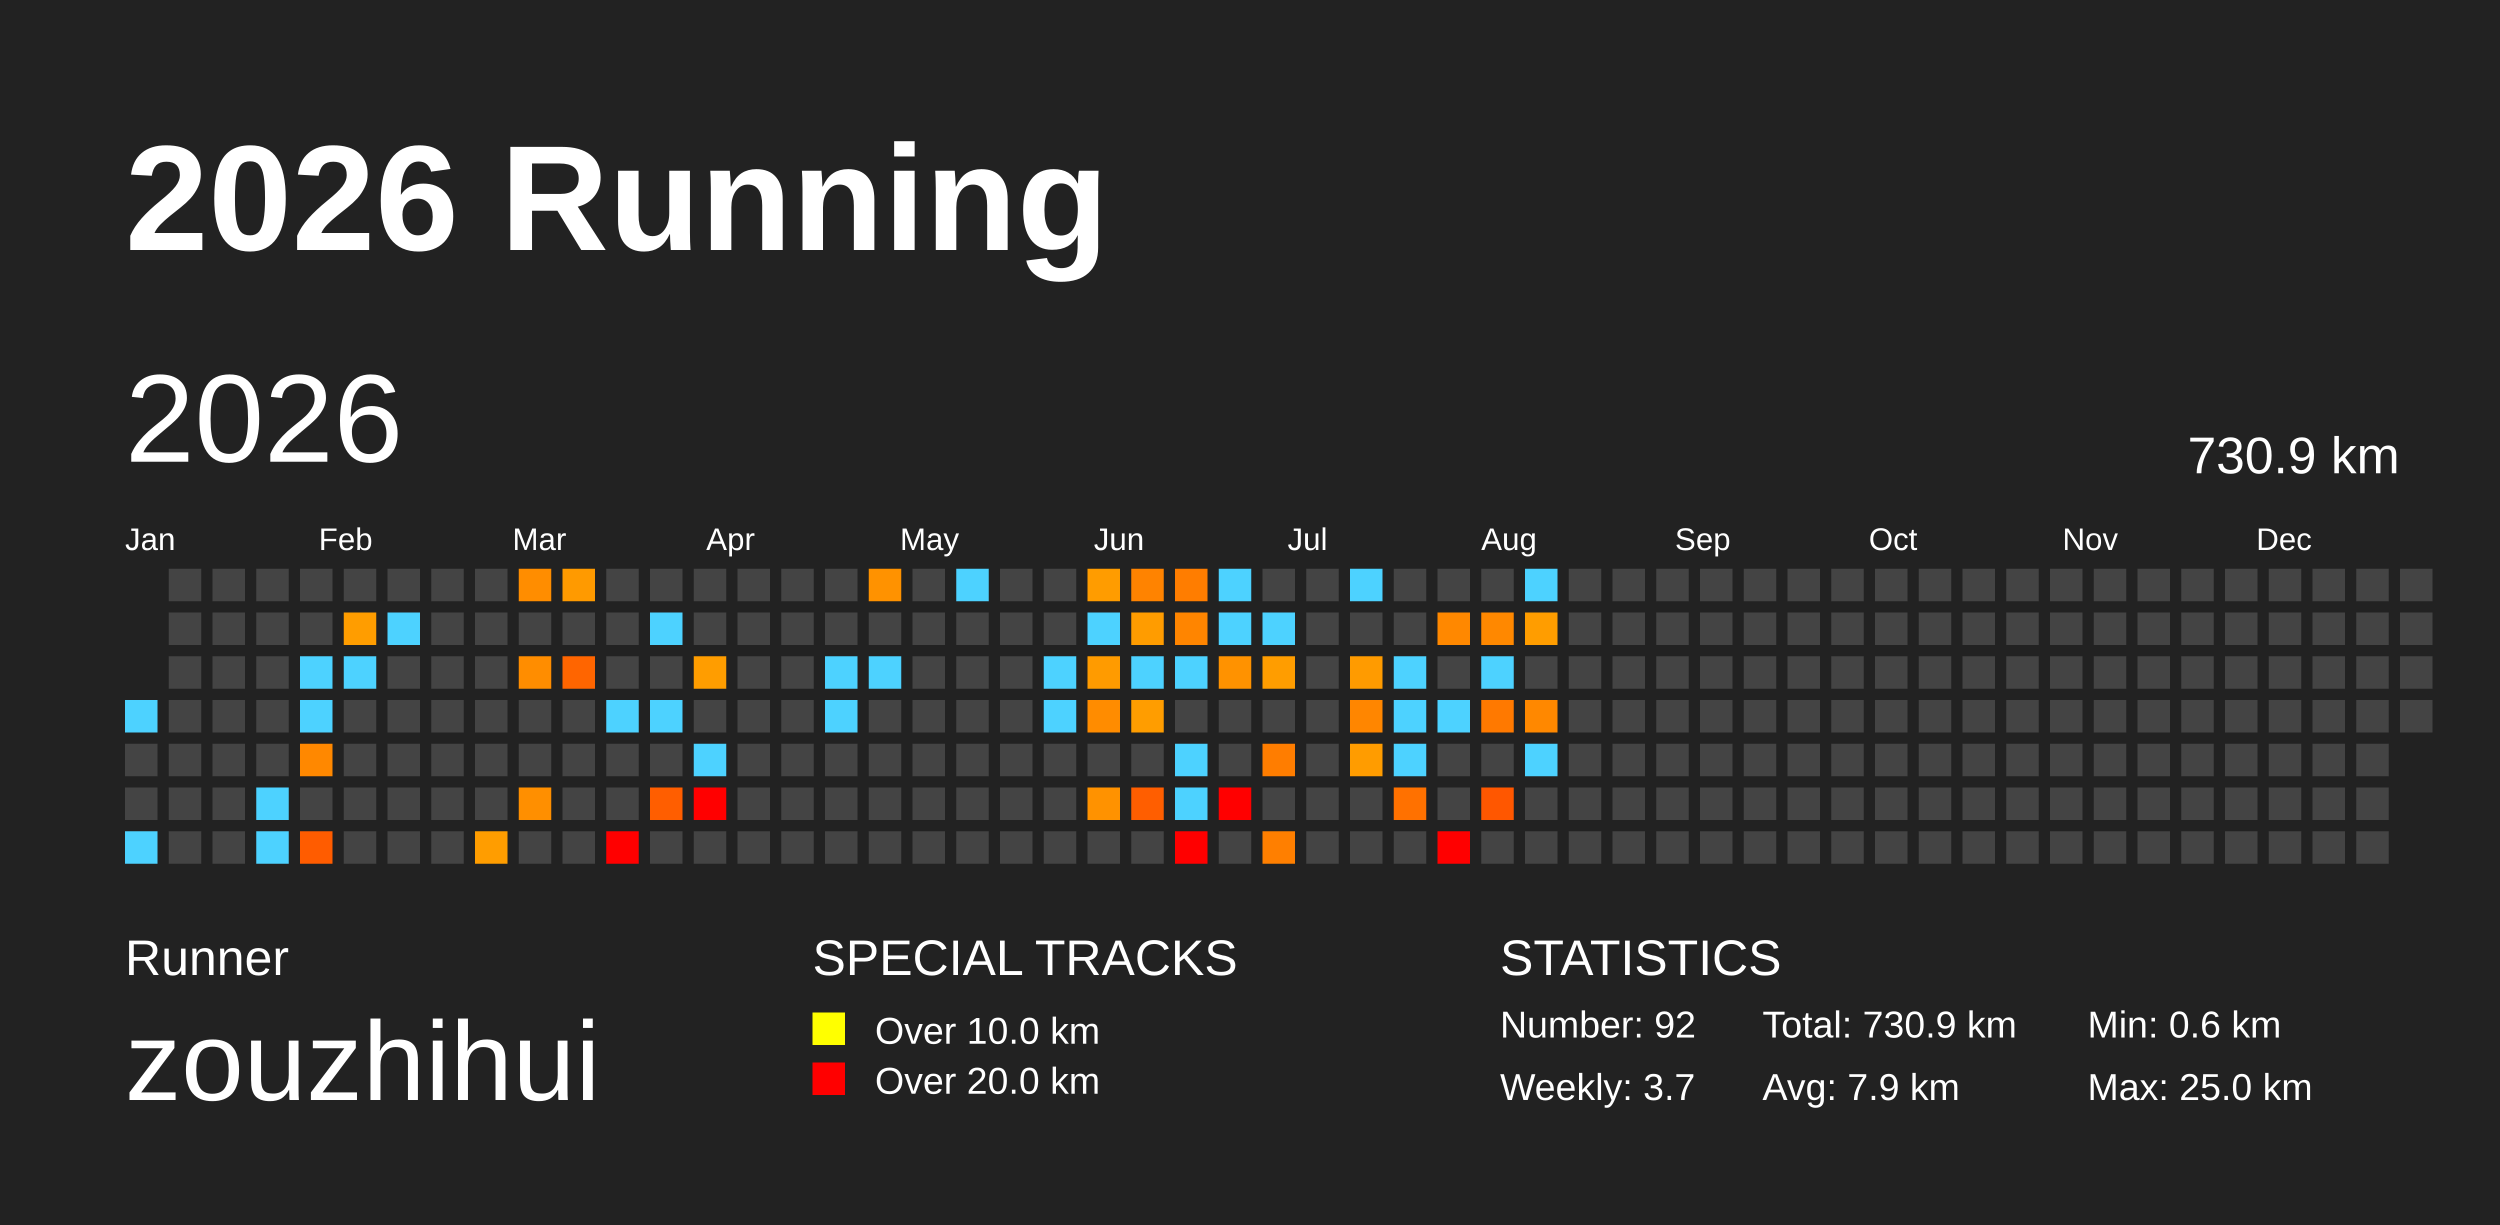
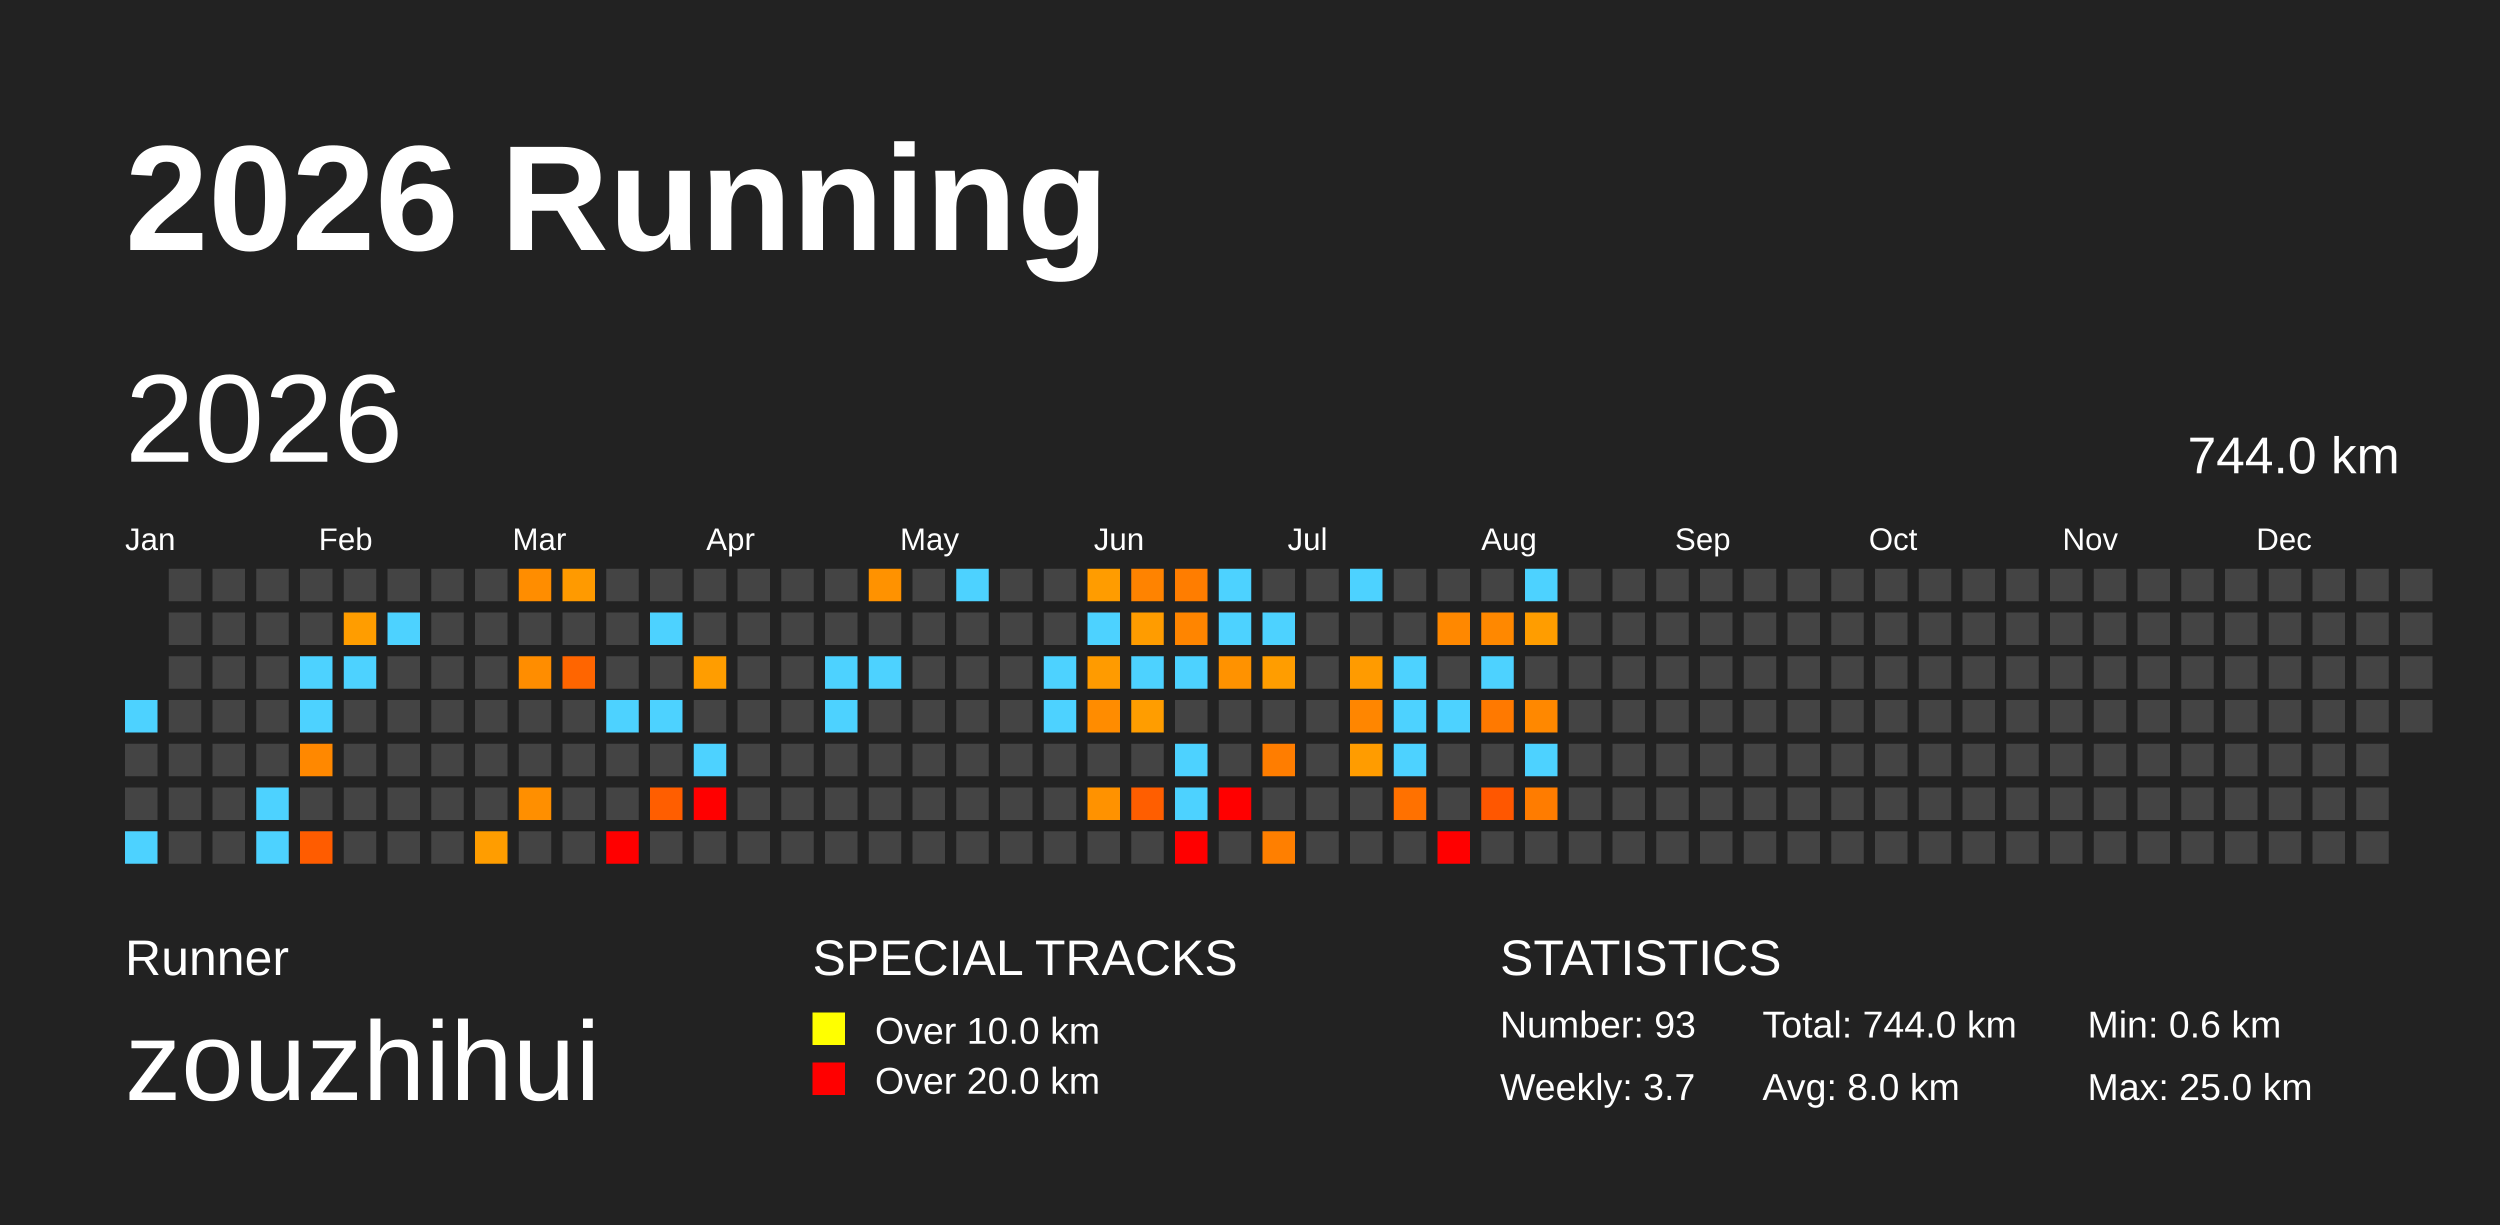
<svg xmlns="http://www.w3.org/2000/svg" baseProfile="full" height="98mm" version="1.1" viewBox="0,0,200,98" width="200mm">
  <defs />
  <rect fill="#222222" height="98" width="200" x="0" y="0" />
  <text fill="#FFFFFF" style="font-size:12px; font-family:Arial; font-weight:bold;" x="10" y="20">2026 Running</text>
  <text fill="#FFFFFF" style="font-size:4px; font-family:Arial" x="10" y="78">Runner</text>
  <text fill="#FFFFFF" style="font-size:9px; font-family:Arial" x="10" y="88">zouzhihui</text>
  <text fill="#FFFFFF" style="font-size:4px; font-family:Arial" x="65" y="78">SPECIAL TRACKS</text>
  <rect fill="yellow" height="2.6" width="2.6" x="65" y="81" />
  <text fill="#FFFFFF" style="font-size:3px; font-family:Arial" x="70" y="83.5">Over 10.0 km</text>
  <rect fill="red" height="2.6" width="2.6" x="65" y="85" />
  <text fill="#FFFFFF" style="font-size:3px; font-family:Arial" x="70" y="87.5">Over 20.0 km</text>
  <text fill="#FFFFFF" style="font-size:4px; font-family:Arial" x="120" y="78">STATISTICS</text>
-   <text fill="#FFFFFF" style="font-size:3px; font-family:Arial" x="120" y="83">Number: 92</text>
+   <text fill="#FFFFFF" style="font-size:3px; font-family:Arial" x="120" y="83">Number: 93</text>
  <text fill="#FFFFFF" style="font-size:3px; font-family:Arial" x="120" y="88">Weekly: 3.7</text>
-   <text fill="#FFFFFF" style="font-size:3px; font-family:Arial" x="141" y="83">Total: 730.9 km</text>
-   <text fill="#FFFFFF" style="font-size:3px; font-family:Arial" x="141" y="88">Avg: 7.9 km</text>
+   <text fill="#FFFFFF" style="font-size:3px; font-family:Arial" x="141" y="83">Total: 744.0 km</text>
+   <text fill="#FFFFFF" style="font-size:3px; font-family:Arial" x="141" y="88">Avg: 8.0 km</text>
  <text fill="#FFFFFF" style="font-size:3px; font-family:Arial" x="167" y="83">Min: 0.6 km</text>
  <text fill="#FFFFFF" style="font-size:3px; font-family:Arial" x="167" y="88">Max: 25.0 km</text>
  <text dominant-baseline="hanging" fill="#FFFFFF" style="font-size:10.0px; font-family:Arial;" x="10" y="30">2026</text>
-   <text dominant-baseline="hanging" fill="#FFFFFF" style="font-size:4.125px; font-family:Arial;" x="175" y="35">730.9 km</text>
+   <text dominant-baseline="hanging" fill="#FFFFFF" style="font-size:4.125px; font-family:Arial;" x="175" y="35">744.0 km</text>
  <text fill="#FFFFFF" style="font-size:2.5px; font-family:Arial" x="10.0" y="44">Jan</text>
  <text fill="#FFFFFF" style="font-size:2.5px; font-family:Arial" x="25.5" y="44">Feb</text>
  <text fill="#FFFFFF" style="font-size:2.5px; font-family:Arial" x="41.0" y="44">Mar</text>
  <text fill="#FFFFFF" style="font-size:2.5px; font-family:Arial" x="56.5" y="44">Apr</text>
  <text fill="#FFFFFF" style="font-size:2.5px; font-family:Arial" x="72.0" y="44">May</text>
  <text fill="#FFFFFF" style="font-size:2.5px; font-family:Arial" x="87.5" y="44">Jun</text>
  <text fill="#FFFFFF" style="font-size:2.5px; font-family:Arial" x="103.0" y="44">Jul</text>
  <text fill="#FFFFFF" style="font-size:2.5px; font-family:Arial" x="118.5" y="44">Aug</text>
  <text fill="#FFFFFF" style="font-size:2.5px; font-family:Arial" x="134.0" y="44">Sep</text>
  <text fill="#FFFFFF" style="font-size:2.5px; font-family:Arial" x="149.5" y="44">Oct</text>
  <text fill="#FFFFFF" style="font-size:2.5px; font-family:Arial" x="165.0" y="44">Nov</text>
  <text fill="#FFFFFF" style="font-size:2.5px; font-family:Arial" x="180.5" y="44">Dec</text>
  <rect fill="#4dd2ff" height="2.6" width="2.6" x="10.0" y="56.0" />
  <rect fill="#444444" height="2.6" width="2.6" x="10.0" y="59.5" />
  <rect fill="#444444" height="2.6" width="2.6" x="10.0" y="63.0" />
  <rect fill="#4dd2ff" height="2.6" width="2.6" x="10.0" y="66.5" />
  <rect fill="#444444" height="2.6" width="2.6" x="13.5" y="45.5" />
  <rect fill="#444444" height="2.6" width="2.6" x="13.5" y="49.0" />
  <rect fill="#444444" height="2.6" width="2.6" x="13.5" y="52.5" />
  <rect fill="#444444" height="2.6" width="2.6" x="13.5" y="56.0" />
  <rect fill="#444444" height="2.6" width="2.6" x="13.5" y="59.5" />
  <rect fill="#444444" height="2.6" width="2.6" x="13.5" y="63.0" />
  <rect fill="#444444" height="2.6" width="2.6" x="13.5" y="66.5" />
  <rect fill="#444444" height="2.6" width="2.6" x="17.0" y="45.5" />
  <rect fill="#444444" height="2.6" width="2.6" x="17.0" y="49.0" />
  <rect fill="#444444" height="2.6" width="2.6" x="17.0" y="52.5" />
  <rect fill="#444444" height="2.6" width="2.6" x="17.0" y="56.0" />
  <rect fill="#444444" height="2.6" width="2.6" x="17.0" y="59.5" />
  <rect fill="#444444" height="2.6" width="2.6" x="17.0" y="63.0" />
  <rect fill="#444444" height="2.6" width="2.6" x="17.0" y="66.5" />
  <rect fill="#444444" height="2.6" width="2.6" x="20.5" y="45.5" />
  <rect fill="#444444" height="2.6" width="2.6" x="20.5" y="49.0" />
  <rect fill="#444444" height="2.6" width="2.6" x="20.5" y="52.5" />
  <rect fill="#444444" height="2.6" width="2.6" x="20.5" y="56.0" />
  <rect fill="#444444" height="2.6" width="2.6" x="20.5" y="59.5" />
  <rect fill="#4dd2ff" height="2.6" width="2.6" x="20.5" y="63.0" />
  <rect fill="#4dd2ff" height="2.6" width="2.6" x="20.5" y="66.5" />
  <rect fill="#444444" height="2.6" width="2.6" x="24.0" y="45.5" />
  <rect fill="#444444" height="2.6" width="2.6" x="24.0" y="49.0" />
  <rect fill="#4dd2ff" height="2.6" width="2.6" x="24.0" y="52.5" />
  <rect fill="#4dd2ff" height="2.6" width="2.6" x="24.0" y="56.0" />
  <rect fill="#ff8800" height="2.6" width="2.6" x="24.0" y="59.5" />
  <rect fill="#444444" height="2.6" width="2.6" x="24.0" y="63.0" />
  <rect fill="#ff5c00" height="2.6" width="2.6" x="24.0" y="66.5" />
  <rect fill="#444444" height="2.6" width="2.6" x="27.5" y="45.5" />
  <rect fill="#ff9d00" height="2.6" width="2.6" x="27.5" y="49.0" />
  <rect fill="#4dd2ff" height="2.6" width="2.6" x="27.5" y="52.5" />
  <rect fill="#444444" height="2.6" width="2.6" x="27.5" y="56.0" />
  <rect fill="#444444" height="2.6" width="2.6" x="27.5" y="59.5" />
  <rect fill="#444444" height="2.6" width="2.6" x="27.5" y="63.0" />
  <rect fill="#444444" height="2.6" width="2.6" x="27.5" y="66.5" />
  <rect fill="#444444" height="2.6" width="2.6" x="31.0" y="45.5" />
  <rect fill="#4dd2ff" height="2.6" width="2.6" x="31.0" y="49.0" />
  <rect fill="#444444" height="2.6" width="2.6" x="31.0" y="52.5" />
  <rect fill="#444444" height="2.6" width="2.6" x="31.0" y="56.0" />
  <rect fill="#444444" height="2.6" width="2.6" x="31.0" y="59.5" />
  <rect fill="#444444" height="2.6" width="2.6" x="31.0" y="63.0" />
  <rect fill="#444444" height="2.6" width="2.6" x="31.0" y="66.5" />
  <rect fill="#444444" height="2.6" width="2.6" x="34.5" y="45.5" />
  <rect fill="#444444" height="2.6" width="2.6" x="34.5" y="49.0" />
  <rect fill="#444444" height="2.6" width="2.6" x="34.5" y="52.5" />
  <rect fill="#444444" height="2.6" width="2.6" x="34.5" y="56.0" />
  <rect fill="#444444" height="2.6" width="2.6" x="34.5" y="59.5" />
  <rect fill="#444444" height="2.6" width="2.6" x="34.5" y="63.0" />
  <rect fill="#444444" height="2.6" width="2.6" x="34.5" y="66.5" />
  <rect fill="#444444" height="2.6" width="2.6" x="38.0" y="45.5" />
  <rect fill="#444444" height="2.6" width="2.6" x="38.0" y="49.0" />
  <rect fill="#444444" height="2.6" width="2.6" x="38.0" y="52.5" />
  <rect fill="#444444" height="2.6" width="2.6" x="38.0" y="56.0" />
  <rect fill="#444444" height="2.6" width="2.6" x="38.0" y="59.5" />
  <rect fill="#444444" height="2.6" width="2.6" x="38.0" y="63.0" />
  <rect fill="#ff9d00" height="2.6" width="2.6" x="38.0" y="66.5" />
  <rect fill="#ff8d00" height="2.6" width="2.6" x="41.5" y="45.5" />
  <rect fill="#444444" height="2.6" width="2.6" x="41.5" y="49.0" />
  <rect fill="#ff8d00" height="2.6" width="2.6" x="41.5" y="52.5" />
  <rect fill="#444444" height="2.6" width="2.6" x="41.5" y="56.0" />
  <rect fill="#444444" height="2.6" width="2.6" x="41.5" y="59.5" />
  <rect fill="#ff8f00" height="2.6" width="2.6" x="41.5" y="63.0" />
  <rect fill="#444444" height="2.6" width="2.6" x="41.5" y="66.5" />
  <rect fill="#ff9a00" height="2.6" width="2.6" x="45.0" y="45.5" />
  <rect fill="#444444" height="2.6" width="2.6" x="45.0" y="49.0" />
  <rect fill="#ff6500" height="2.6" width="2.6" x="45.0" y="52.5" />
  <rect fill="#444444" height="2.6" width="2.6" x="45.0" y="56.0" />
  <rect fill="#444444" height="2.6" width="2.6" x="45.0" y="59.5" />
  <rect fill="#444444" height="2.6" width="2.6" x="45.0" y="63.0" />
  <rect fill="#444444" height="2.6" width="2.6" x="45.0" y="66.5" />
  <rect fill="#444444" height="2.6" width="2.6" x="48.5" y="45.5" />
  <rect fill="#444444" height="2.6" width="2.6" x="48.5" y="49.0" />
  <rect fill="#444444" height="2.6" width="2.6" x="48.5" y="52.5" />
  <rect fill="#4dd2ff" height="2.6" width="2.6" x="48.5" y="56.0" />
  <rect fill="#444444" height="2.6" width="2.6" x="48.5" y="59.5" />
  <rect fill="#444444" height="2.6" width="2.6" x="48.5" y="63.0" />
  <rect fill="red" height="2.6" width="2.6" x="48.5" y="66.5" />
  <rect fill="#444444" height="2.6" width="2.6" x="52.0" y="45.5" />
  <rect fill="#4dd2ff" height="2.6" width="2.6" x="52.0" y="49.0" />
  <rect fill="#444444" height="2.6" width="2.6" x="52.0" y="52.5" />
  <rect fill="#4dd2ff" height="2.6" width="2.6" x="52.0" y="56.0" />
  <rect fill="#444444" height="2.6" width="2.6" x="52.0" y="59.5" />
  <rect fill="#ff5e00" height="2.6" width="2.6" x="52.0" y="63.0" />
  <rect fill="#444444" height="2.6" width="2.6" x="52.0" y="66.5" />
  <rect fill="#444444" height="2.6" width="2.6" x="55.5" y="45.5" />
  <rect fill="#444444" height="2.6" width="2.6" x="55.5" y="49.0" />
  <rect fill="#ff9d00" height="2.6" width="2.6" x="55.5" y="52.5" />
  <rect fill="#444444" height="2.6" width="2.6" x="55.5" y="56.0" />
  <rect fill="#4dd2ff" height="2.6" width="2.6" x="55.5" y="59.5" />
  <rect fill="red" height="2.6" width="2.6" x="55.5" y="63.0" />
  <rect fill="#444444" height="2.6" width="2.6" x="55.5" y="66.5" />
  <rect fill="#444444" height="2.6" width="2.6" x="59.0" y="45.5" />
  <rect fill="#444444" height="2.6" width="2.6" x="59.0" y="49.0" />
  <rect fill="#444444" height="2.6" width="2.6" x="59.0" y="52.5" />
  <rect fill="#444444" height="2.6" width="2.6" x="59.0" y="56.0" />
  <rect fill="#444444" height="2.6" width="2.6" x="59.0" y="59.5" />
  <rect fill="#444444" height="2.6" width="2.6" x="59.0" y="63.0" />
  <rect fill="#444444" height="2.6" width="2.6" x="59.0" y="66.5" />
  <rect fill="#444444" height="2.6" width="2.6" x="62.5" y="45.5" />
  <rect fill="#444444" height="2.6" width="2.6" x="62.5" y="49.0" />
  <rect fill="#444444" height="2.6" width="2.6" x="62.5" y="52.5" />
  <rect fill="#444444" height="2.6" width="2.6" x="62.5" y="56.0" />
  <rect fill="#444444" height="2.6" width="2.6" x="62.5" y="59.5" />
  <rect fill="#444444" height="2.6" width="2.6" x="62.5" y="63.0" />
  <rect fill="#444444" height="2.6" width="2.6" x="62.5" y="66.5" />
  <rect fill="#444444" height="2.6" width="2.6" x="66.0" y="45.5" />
  <rect fill="#444444" height="2.6" width="2.6" x="66.0" y="49.0" />
  <rect fill="#4dd2ff" height="2.6" width="2.6" x="66.0" y="52.5" />
  <rect fill="#4dd2ff" height="2.6" width="2.6" x="66.0" y="56.0" />
  <rect fill="#444444" height="2.6" width="2.6" x="66.0" y="59.5" />
  <rect fill="#444444" height="2.6" width="2.6" x="66.0" y="63.0" />
  <rect fill="#444444" height="2.6" width="2.6" x="66.0" y="66.5" />
  <rect fill="#ff9200" height="2.6" width="2.6" x="69.5" y="45.5" />
  <rect fill="#444444" height="2.6" width="2.6" x="69.5" y="49.0" />
  <rect fill="#4dd2ff" height="2.6" width="2.6" x="69.5" y="52.5" />
  <rect fill="#444444" height="2.6" width="2.6" x="69.5" y="56.0" />
  <rect fill="#444444" height="2.6" width="2.6" x="69.5" y="59.5" />
  <rect fill="#444444" height="2.6" width="2.6" x="69.5" y="63.0" />
  <rect fill="#444444" height="2.6" width="2.6" x="69.5" y="66.5" />
  <rect fill="#444444" height="2.6" width="2.6" x="73.0" y="45.5" />
  <rect fill="#444444" height="2.6" width="2.6" x="73.0" y="49.0" />
  <rect fill="#444444" height="2.6" width="2.6" x="73.0" y="52.5" />
  <rect fill="#444444" height="2.6" width="2.6" x="73.0" y="56.0" />
  <rect fill="#444444" height="2.6" width="2.6" x="73.0" y="59.5" />
  <rect fill="#444444" height="2.6" width="2.6" x="73.0" y="63.0" />
  <rect fill="#444444" height="2.6" width="2.6" x="73.0" y="66.5" />
  <rect fill="#4dd2ff" height="2.6" width="2.6" x="76.5" y="45.5" />
  <rect fill="#444444" height="2.6" width="2.6" x="76.5" y="49.0" />
  <rect fill="#444444" height="2.6" width="2.6" x="76.5" y="52.5" />
  <rect fill="#444444" height="2.6" width="2.6" x="76.5" y="56.0" />
  <rect fill="#444444" height="2.6" width="2.6" x="76.5" y="59.5" />
  <rect fill="#444444" height="2.6" width="2.6" x="76.5" y="63.0" />
  <rect fill="#444444" height="2.6" width="2.6" x="76.5" y="66.5" />
  <rect fill="#444444" height="2.6" width="2.6" x="80.0" y="45.5" />
  <rect fill="#444444" height="2.6" width="2.6" x="80.0" y="49.0" />
  <rect fill="#444444" height="2.6" width="2.6" x="80.0" y="52.5" />
  <rect fill="#444444" height="2.6" width="2.6" x="80.0" y="56.0" />
  <rect fill="#444444" height="2.6" width="2.6" x="80.0" y="59.5" />
  <rect fill="#444444" height="2.6" width="2.6" x="80.0" y="63.0" />
  <rect fill="#444444" height="2.6" width="2.6" x="80.0" y="66.5" />
  <rect fill="#444444" height="2.6" width="2.6" x="83.5" y="45.5" />
  <rect fill="#444444" height="2.6" width="2.6" x="83.5" y="49.0" />
  <rect fill="#4dd2ff" height="2.6" width="2.6" x="83.5" y="52.5" />
  <rect fill="#4dd2ff" height="2.6" width="2.6" x="83.5" y="56.0" />
  <rect fill="#444444" height="2.6" width="2.6" x="83.5" y="59.5" />
  <rect fill="#444444" height="2.6" width="2.6" x="83.5" y="63.0" />
  <rect fill="#444444" height="2.6" width="2.6" x="83.5" y="66.5" />
  <rect fill="#ff9c00" height="2.6" width="2.6" x="87.0" y="45.5" />
  <rect fill="#4dd2ff" height="2.6" width="2.6" x="87.0" y="49.0" />
  <rect fill="#ff9b00" height="2.6" width="2.6" x="87.0" y="52.5" />
  <rect fill="#ff8c00" height="2.6" width="2.6" x="87.0" y="56.0" />
  <rect fill="#444444" height="2.6" width="2.6" x="87.0" y="59.5" />
  <rect fill="#ff9200" height="2.6" width="2.6" x="87.0" y="63.0" />
  <rect fill="#444444" height="2.6" width="2.6" x="87.0" y="66.5" />
  <rect fill="#ff8300" height="2.6" width="2.6" x="90.5" y="45.5" />
  <rect fill="#ff9c00" height="2.6" width="2.6" x="90.5" y="49.0" />
  <rect fill="#4dd2ff" height="2.6" width="2.6" x="90.5" y="52.5" />
  <rect fill="#ff9d00" height="2.6" width="2.6" x="90.5" y="56.0" />
  <rect fill="#444444" height="2.6" width="2.6" x="90.5" y="59.5" />
  <rect fill="#ff5e00" height="2.6" width="2.6" x="90.5" y="63.0" />
  <rect fill="#444444" height="2.6" width="2.6" x="90.5" y="66.5" />
  <rect fill="#ff7d00" height="2.6" width="2.6" x="94.0" y="45.5" />
  <rect fill="#ff8500" height="2.6" width="2.6" x="94.0" y="49.0" />
  <rect fill="#4dd2ff" height="2.6" width="2.6" x="94.0" y="52.5" />
  <rect fill="#444444" height="2.6" width="2.6" x="94.0" y="56.0" />
  <rect fill="#4dd2ff" height="2.6" width="2.6" x="94.0" y="59.5" />
  <rect fill="#4dd2ff" height="2.6" width="2.6" x="94.0" y="63.0" />
  <rect fill="red" height="2.6" width="2.6" x="94.0" y="66.5" />
  <rect fill="#4dd2ff" height="2.6" width="2.6" x="97.5" y="45.5" />
  <rect fill="#4dd2ff" height="2.6" width="2.6" x="97.5" y="49.0" />
  <rect fill="#ff9200" height="2.6" width="2.6" x="97.5" y="52.5" />
  <rect fill="#444444" height="2.6" width="2.6" x="97.5" y="56.0" />
  <rect fill="#444444" height="2.6" width="2.6" x="97.5" y="59.5" />
  <rect fill="red" height="2.6" width="2.6" x="97.5" y="63.0" />
  <rect fill="#444444" height="2.6" width="2.6" x="97.5" y="66.5" />
  <rect fill="#444444" height="2.6" width="2.6" x="101.0" y="45.5" />
  <rect fill="#4dd2ff" height="2.6" width="2.6" x="101.0" y="49.0" />
  <rect fill="#ff9d00" height="2.6" width="2.6" x="101.0" y="52.5" />
  <rect fill="#444444" height="2.6" width="2.6" x="101.0" y="56.0" />
  <rect fill="#ff7d00" height="2.6" width="2.6" x="101.0" y="59.5" />
  <rect fill="#444444" height="2.6" width="2.6" x="101.0" y="63.0" />
  <rect fill="#ff7f00" height="2.6" width="2.6" x="101.0" y="66.5" />
  <rect fill="#444444" height="2.6" width="2.6" x="104.5" y="45.5" />
  <rect fill="#444444" height="2.6" width="2.6" x="104.5" y="49.0" />
  <rect fill="#444444" height="2.6" width="2.6" x="104.5" y="52.5" />
  <rect fill="#444444" height="2.6" width="2.6" x="104.5" y="56.0" />
  <rect fill="#444444" height="2.6" width="2.6" x="104.5" y="59.5" />
  <rect fill="#444444" height="2.6" width="2.6" x="104.5" y="63.0" />
  <rect fill="#444444" height="2.6" width="2.6" x="104.5" y="66.5" />
  <rect fill="#4dd2ff" height="2.6" width="2.6" x="108.0" y="45.5" />
  <rect fill="#444444" height="2.6" width="2.6" x="108.0" y="49.0" />
  <rect fill="#ff9b00" height="2.6" width="2.6" x="108.0" y="52.5" />
  <rect fill="#ff8600" height="2.6" width="2.6" x="108.0" y="56.0" />
  <rect fill="#ff9c00" height="2.6" width="2.6" x="108.0" y="59.5" />
  <rect fill="#444444" height="2.6" width="2.6" x="108.0" y="63.0" />
  <rect fill="#444444" height="2.6" width="2.6" x="108.0" y="66.5" />
  <rect fill="#444444" height="2.6" width="2.6" x="111.5" y="45.5" />
  <rect fill="#444444" height="2.6" width="2.6" x="111.5" y="49.0" />
  <rect fill="#4dd2ff" height="2.6" width="2.6" x="111.5" y="52.5" />
  <rect fill="#4dd2ff" height="2.6" width="2.6" x="111.5" y="56.0" />
  <rect fill="#4dd2ff" height="2.6" width="2.6" x="111.5" y="59.5" />
  <rect fill="#ff7100" height="2.6" width="2.6" x="111.5" y="63.0" />
  <rect fill="#444444" height="2.6" width="2.6" x="111.5" y="66.5" />
  <rect fill="#444444" height="2.6" width="2.6" x="115.0" y="45.5" />
  <rect fill="#ff8800" height="2.6" width="2.6" x="115.0" y="49.0" />
  <rect fill="#444444" height="2.6" width="2.6" x="115.0" y="52.5" />
  <rect fill="#4dd2ff" height="2.6" width="2.6" x="115.0" y="56.0" />
  <rect fill="#444444" height="2.6" width="2.6" x="115.0" y="59.5" />
  <rect fill="#444444" height="2.6" width="2.6" x="115.0" y="63.0" />
  <rect fill="red" height="2.6" width="2.6" x="115.0" y="66.5" />
  <rect fill="#444444" height="2.6" width="2.6" x="118.5" y="45.5" />
  <rect fill="#ff8800" height="2.6" width="2.6" x="118.5" y="49.0" />
  <rect fill="#4dd2ff" height="2.6" width="2.6" x="118.5" y="52.5" />
  <rect fill="#ff7900" height="2.6" width="2.6" x="118.5" y="56.0" />
  <rect fill="#444444" height="2.6" width="2.6" x="118.5" y="59.5" />
  <rect fill="#ff5700" height="2.6" width="2.6" x="118.5" y="63.0" />
  <rect fill="#444444" height="2.6" width="2.6" x="118.5" y="66.5" />
  <rect fill="#4dd2ff" height="2.6" width="2.6" x="122.0" y="45.5" />
  <rect fill="#ff9d00" height="2.6" width="2.6" x="122.0" y="49.0" />
  <rect fill="#444444" height="2.6" width="2.6" x="122.0" y="52.5" />
  <rect fill="#ff8800" height="2.6" width="2.6" x="122.0" y="56.0" />
  <rect fill="#4dd2ff" height="2.6" width="2.6" x="122.0" y="59.5" />
-   <rect fill="#444444" height="2.6" width="2.6" x="122.0" y="63.0" />
+   <rect fill="#ff7c00" height="2.6" width="2.6" x="122.0" y="63.0" />
  <rect fill="#444444" height="2.6" width="2.6" x="122.0" y="66.5" />
  <rect fill="#444444" height="2.6" width="2.6" x="125.5" y="45.5" />
  <rect fill="#444444" height="2.6" width="2.6" x="125.5" y="49.0" />
  <rect fill="#444444" height="2.6" width="2.6" x="125.5" y="52.5" />
  <rect fill="#444444" height="2.6" width="2.6" x="125.5" y="56.0" />
  <rect fill="#444444" height="2.6" width="2.6" x="125.5" y="59.5" />
  <rect fill="#444444" height="2.6" width="2.6" x="125.5" y="63.0" />
  <rect fill="#444444" height="2.6" width="2.6" x="125.5" y="66.5" />
  <rect fill="#444444" height="2.6" width="2.6" x="129.0" y="45.5" />
  <rect fill="#444444" height="2.6" width="2.6" x="129.0" y="49.0" />
  <rect fill="#444444" height="2.6" width="2.6" x="129.0" y="52.5" />
  <rect fill="#444444" height="2.6" width="2.6" x="129.0" y="56.0" />
  <rect fill="#444444" height="2.6" width="2.6" x="129.0" y="59.5" />
  <rect fill="#444444" height="2.6" width="2.6" x="129.0" y="63.0" />
  <rect fill="#444444" height="2.6" width="2.6" x="129.0" y="66.5" />
  <rect fill="#444444" height="2.6" width="2.6" x="132.5" y="45.5" />
  <rect fill="#444444" height="2.6" width="2.6" x="132.5" y="49.0" />
  <rect fill="#444444" height="2.6" width="2.6" x="132.5" y="52.5" />
  <rect fill="#444444" height="2.6" width="2.6" x="132.5" y="56.0" />
  <rect fill="#444444" height="2.6" width="2.6" x="132.5" y="59.5" />
  <rect fill="#444444" height="2.6" width="2.6" x="132.5" y="63.0" />
  <rect fill="#444444" height="2.6" width="2.6" x="132.5" y="66.5" />
  <rect fill="#444444" height="2.6" width="2.6" x="136.0" y="45.5" />
  <rect fill="#444444" height="2.6" width="2.6" x="136.0" y="49.0" />
  <rect fill="#444444" height="2.6" width="2.6" x="136.0" y="52.5" />
  <rect fill="#444444" height="2.6" width="2.6" x="136.0" y="56.0" />
  <rect fill="#444444" height="2.6" width="2.6" x="136.0" y="59.5" />
  <rect fill="#444444" height="2.6" width="2.6" x="136.0" y="63.0" />
  <rect fill="#444444" height="2.6" width="2.6" x="136.0" y="66.5" />
  <rect fill="#444444" height="2.6" width="2.6" x="139.5" y="45.5" />
  <rect fill="#444444" height="2.6" width="2.6" x="139.5" y="49.0" />
  <rect fill="#444444" height="2.6" width="2.6" x="139.5" y="52.5" />
  <rect fill="#444444" height="2.6" width="2.6" x="139.5" y="56.0" />
  <rect fill="#444444" height="2.6" width="2.6" x="139.5" y="59.5" />
  <rect fill="#444444" height="2.6" width="2.6" x="139.5" y="63.0" />
  <rect fill="#444444" height="2.6" width="2.6" x="139.5" y="66.5" />
  <rect fill="#444444" height="2.6" width="2.6" x="143.0" y="45.5" />
  <rect fill="#444444" height="2.6" width="2.6" x="143.0" y="49.0" />
  <rect fill="#444444" height="2.6" width="2.6" x="143.0" y="52.5" />
  <rect fill="#444444" height="2.6" width="2.6" x="143.0" y="56.0" />
  <rect fill="#444444" height="2.6" width="2.6" x="143.0" y="59.5" />
  <rect fill="#444444" height="2.6" width="2.6" x="143.0" y="63.0" />
  <rect fill="#444444" height="2.6" width="2.6" x="143.0" y="66.5" />
  <rect fill="#444444" height="2.6" width="2.6" x="146.5" y="45.5" />
  <rect fill="#444444" height="2.6" width="2.6" x="146.5" y="49.0" />
  <rect fill="#444444" height="2.6" width="2.6" x="146.5" y="52.5" />
  <rect fill="#444444" height="2.6" width="2.6" x="146.5" y="56.0" />
  <rect fill="#444444" height="2.6" width="2.6" x="146.5" y="59.5" />
  <rect fill="#444444" height="2.6" width="2.6" x="146.5" y="63.0" />
  <rect fill="#444444" height="2.6" width="2.6" x="146.5" y="66.5" />
  <rect fill="#444444" height="2.6" width="2.6" x="150.0" y="45.5" />
  <rect fill="#444444" height="2.6" width="2.6" x="150.0" y="49.0" />
  <rect fill="#444444" height="2.6" width="2.6" x="150.0" y="52.5" />
  <rect fill="#444444" height="2.6" width="2.6" x="150.0" y="56.0" />
  <rect fill="#444444" height="2.6" width="2.6" x="150.0" y="59.5" />
  <rect fill="#444444" height="2.6" width="2.6" x="150.0" y="63.0" />
  <rect fill="#444444" height="2.6" width="2.6" x="150.0" y="66.5" />
  <rect fill="#444444" height="2.6" width="2.6" x="153.5" y="45.5" />
  <rect fill="#444444" height="2.6" width="2.6" x="153.5" y="49.0" />
  <rect fill="#444444" height="2.6" width="2.6" x="153.5" y="52.5" />
  <rect fill="#444444" height="2.6" width="2.6" x="153.5" y="56.0" />
  <rect fill="#444444" height="2.6" width="2.6" x="153.5" y="59.5" />
  <rect fill="#444444" height="2.6" width="2.6" x="153.5" y="63.0" />
  <rect fill="#444444" height="2.6" width="2.6" x="153.5" y="66.5" />
  <rect fill="#444444" height="2.6" width="2.6" x="157.0" y="45.5" />
  <rect fill="#444444" height="2.6" width="2.6" x="157.0" y="49.0" />
  <rect fill="#444444" height="2.6" width="2.6" x="157.0" y="52.5" />
  <rect fill="#444444" height="2.6" width="2.6" x="157.0" y="56.0" />
  <rect fill="#444444" height="2.6" width="2.6" x="157.0" y="59.5" />
  <rect fill="#444444" height="2.6" width="2.6" x="157.0" y="63.0" />
  <rect fill="#444444" height="2.6" width="2.6" x="157.0" y="66.5" />
  <rect fill="#444444" height="2.6" width="2.6" x="160.5" y="45.5" />
  <rect fill="#444444" height="2.6" width="2.6" x="160.5" y="49.0" />
  <rect fill="#444444" height="2.6" width="2.6" x="160.5" y="52.5" />
  <rect fill="#444444" height="2.6" width="2.6" x="160.5" y="56.0" />
  <rect fill="#444444" height="2.6" width="2.6" x="160.5" y="59.5" />
  <rect fill="#444444" height="2.6" width="2.6" x="160.5" y="63.0" />
  <rect fill="#444444" height="2.6" width="2.6" x="160.5" y="66.5" />
  <rect fill="#444444" height="2.6" width="2.6" x="164.0" y="45.5" />
  <rect fill="#444444" height="2.6" width="2.6" x="164.0" y="49.0" />
  <rect fill="#444444" height="2.6" width="2.6" x="164.0" y="52.5" />
  <rect fill="#444444" height="2.6" width="2.6" x="164.0" y="56.0" />
  <rect fill="#444444" height="2.6" width="2.6" x="164.0" y="59.5" />
  <rect fill="#444444" height="2.6" width="2.6" x="164.0" y="63.0" />
  <rect fill="#444444" height="2.6" width="2.6" x="164.0" y="66.5" />
  <rect fill="#444444" height="2.6" width="2.6" x="167.5" y="45.5" />
  <rect fill="#444444" height="2.6" width="2.6" x="167.5" y="49.0" />
  <rect fill="#444444" height="2.6" width="2.6" x="167.5" y="52.5" />
  <rect fill="#444444" height="2.6" width="2.6" x="167.5" y="56.0" />
  <rect fill="#444444" height="2.6" width="2.6" x="167.5" y="59.5" />
  <rect fill="#444444" height="2.6" width="2.6" x="167.5" y="63.0" />
  <rect fill="#444444" height="2.6" width="2.6" x="167.5" y="66.5" />
  <rect fill="#444444" height="2.6" width="2.6" x="171.0" y="45.5" />
  <rect fill="#444444" height="2.6" width="2.6" x="171.0" y="49.0" />
  <rect fill="#444444" height="2.6" width="2.6" x="171.0" y="52.5" />
  <rect fill="#444444" height="2.6" width="2.6" x="171.0" y="56.0" />
  <rect fill="#444444" height="2.6" width="2.6" x="171.0" y="59.5" />
  <rect fill="#444444" height="2.6" width="2.6" x="171.0" y="63.0" />
  <rect fill="#444444" height="2.6" width="2.6" x="171.0" y="66.5" />
  <rect fill="#444444" height="2.6" width="2.6" x="174.5" y="45.5" />
  <rect fill="#444444" height="2.6" width="2.6" x="174.5" y="49.0" />
  <rect fill="#444444" height="2.6" width="2.6" x="174.5" y="52.5" />
  <rect fill="#444444" height="2.6" width="2.6" x="174.5" y="56.0" />
  <rect fill="#444444" height="2.6" width="2.6" x="174.5" y="59.5" />
  <rect fill="#444444" height="2.6" width="2.6" x="174.5" y="63.0" />
  <rect fill="#444444" height="2.6" width="2.6" x="174.5" y="66.5" />
  <rect fill="#444444" height="2.6" width="2.6" x="178.0" y="45.5" />
  <rect fill="#444444" height="2.6" width="2.6" x="178.0" y="49.0" />
  <rect fill="#444444" height="2.6" width="2.6" x="178.0" y="52.5" />
  <rect fill="#444444" height="2.6" width="2.6" x="178.0" y="56.0" />
  <rect fill="#444444" height="2.6" width="2.6" x="178.0" y="59.5" />
  <rect fill="#444444" height="2.6" width="2.6" x="178.0" y="63.0" />
  <rect fill="#444444" height="2.6" width="2.6" x="178.0" y="66.5" />
  <rect fill="#444444" height="2.6" width="2.6" x="181.5" y="45.5" />
  <rect fill="#444444" height="2.6" width="2.6" x="181.5" y="49.0" />
  <rect fill="#444444" height="2.6" width="2.6" x="181.5" y="52.5" />
  <rect fill="#444444" height="2.6" width="2.6" x="181.5" y="56.0" />
  <rect fill="#444444" height="2.6" width="2.6" x="181.5" y="59.5" />
  <rect fill="#444444" height="2.6" width="2.6" x="181.5" y="63.0" />
  <rect fill="#444444" height="2.6" width="2.6" x="181.5" y="66.5" />
  <rect fill="#444444" height="2.6" width="2.6" x="185.0" y="45.5" />
  <rect fill="#444444" height="2.6" width="2.6" x="185.0" y="49.0" />
  <rect fill="#444444" height="2.6" width="2.6" x="185.0" y="52.5" />
  <rect fill="#444444" height="2.6" width="2.6" x="185.0" y="56.0" />
  <rect fill="#444444" height="2.6" width="2.6" x="185.0" y="59.5" />
  <rect fill="#444444" height="2.6" width="2.6" x="185.0" y="63.0" />
  <rect fill="#444444" height="2.6" width="2.6" x="185.0" y="66.5" />
  <rect fill="#444444" height="2.6" width="2.6" x="188.5" y="45.5" />
  <rect fill="#444444" height="2.6" width="2.6" x="188.5" y="49.0" />
  <rect fill="#444444" height="2.6" width="2.6" x="188.5" y="52.5" />
  <rect fill="#444444" height="2.6" width="2.6" x="188.5" y="56.0" />
  <rect fill="#444444" height="2.6" width="2.6" x="188.5" y="59.5" />
  <rect fill="#444444" height="2.6" width="2.6" x="188.5" y="63.0" />
  <rect fill="#444444" height="2.6" width="2.6" x="188.5" y="66.5" />
  <rect fill="#444444" height="2.6" width="2.6" x="192.0" y="45.5" />
  <rect fill="#444444" height="2.6" width="2.6" x="192.0" y="49.0" />
  <rect fill="#444444" height="2.6" width="2.6" x="192.0" y="52.5" />
  <rect fill="#444444" height="2.6" width="2.6" x="192.0" y="56.0" />
</svg>
